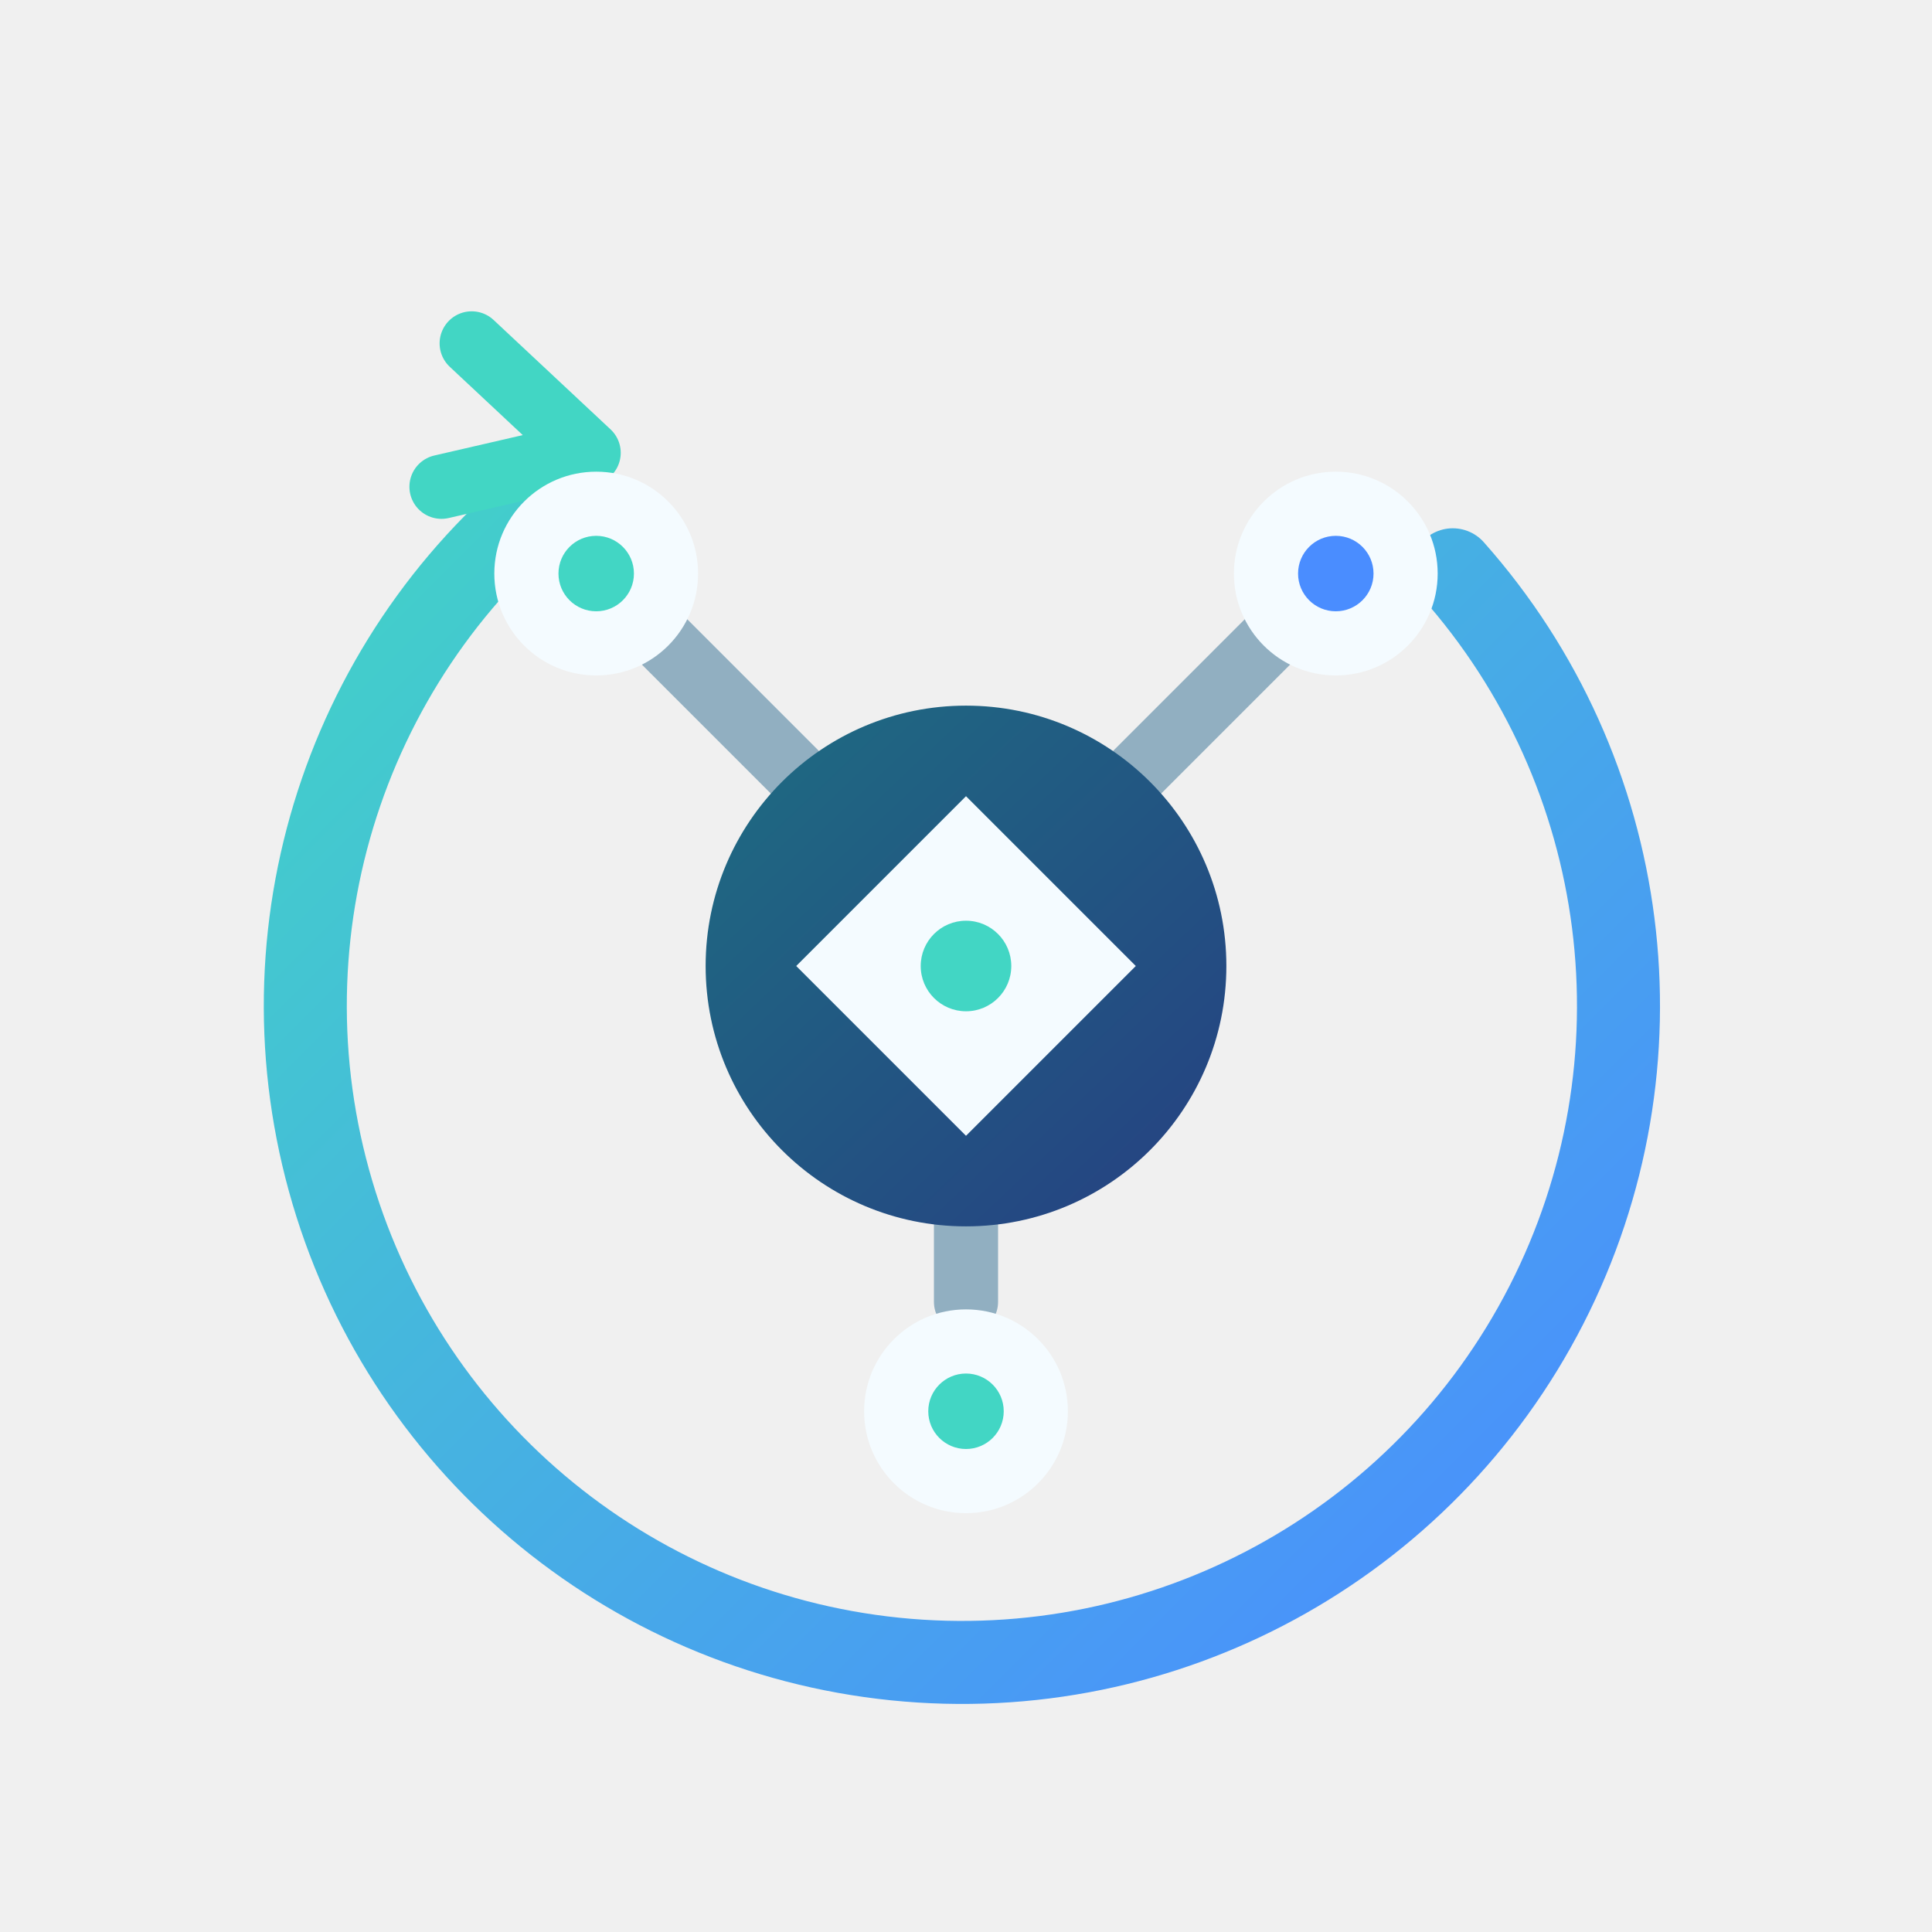
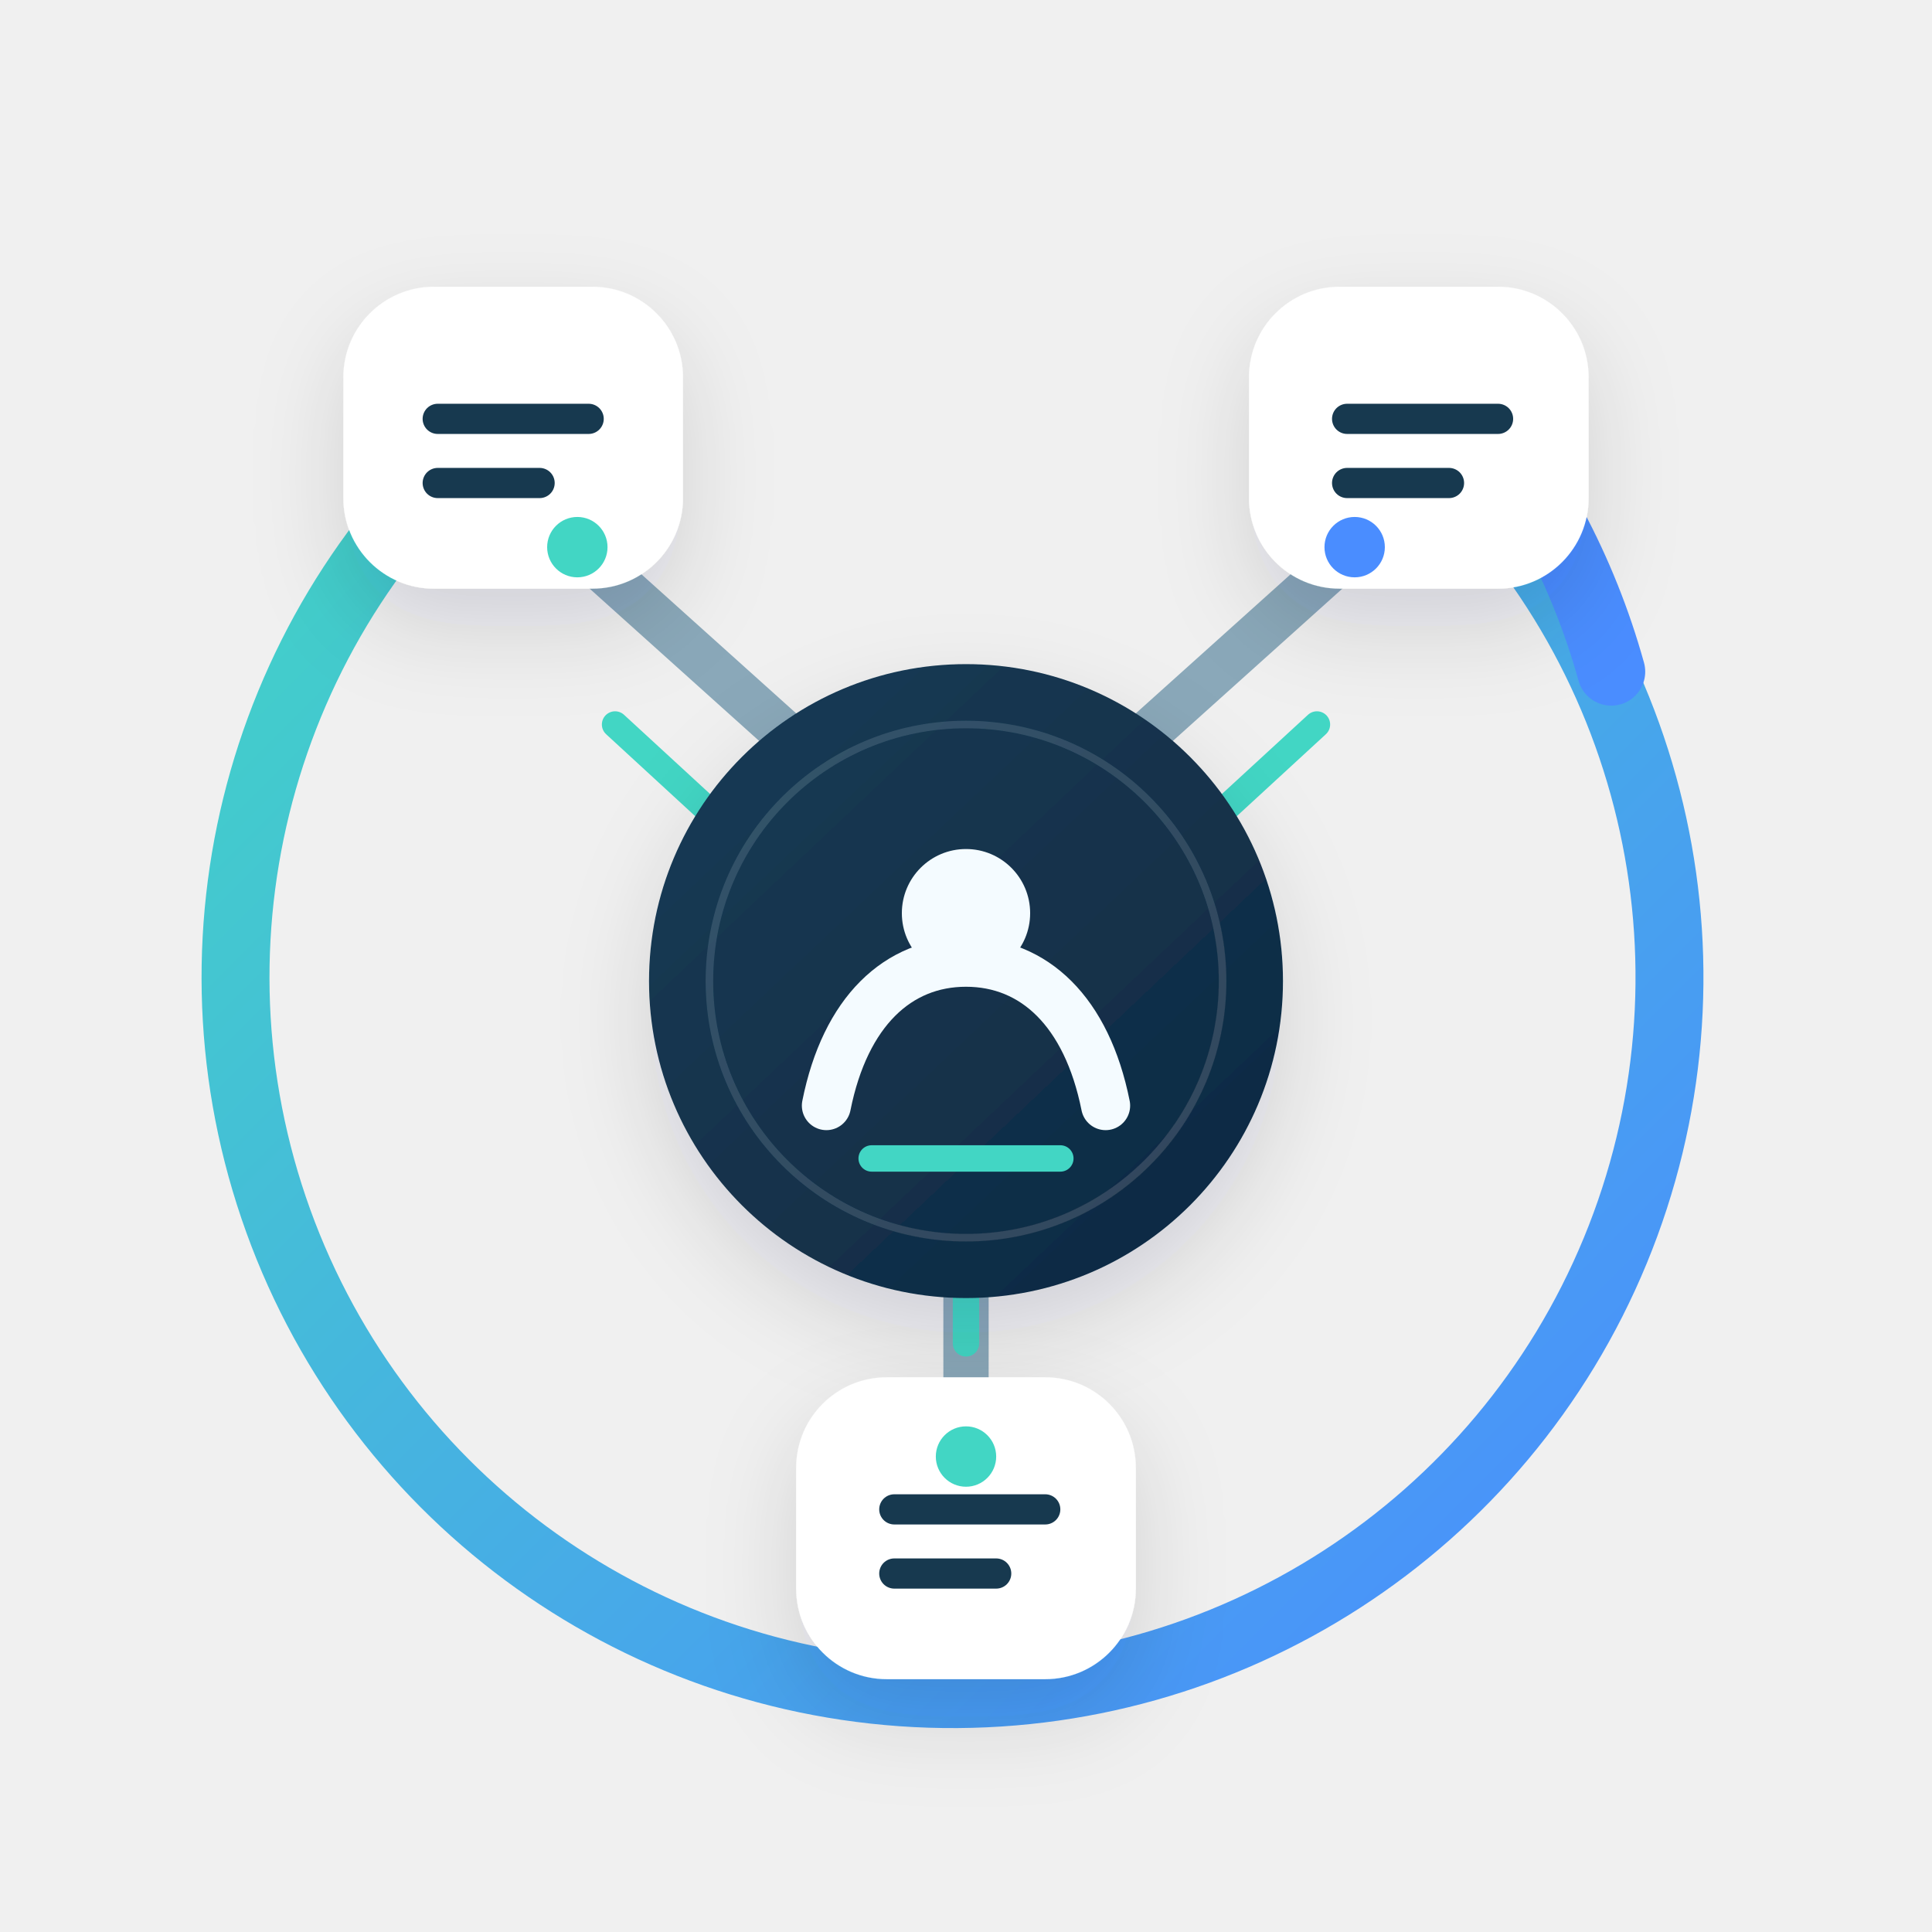
<svg xmlns="http://www.w3.org/2000/svg" viewBox="0 0 512 512" role="img" aria-labelledby="title description">
  <defs>
-     <linearGradient id="orbit" x1="92" y1="92" x2="420" y2="420" gradientUnits="userSpaceOnUse">
+     <linearGradient id="ring" x1="78" y1="78" x2="434" y2="434" gradientUnits="userSpaceOnUse">
      <stop stop-color="#42D6C4" />
      <stop offset="1" stop-color="#4A8DFF" />
    </linearGradient>
-     <linearGradient id="core" x1="190" y1="184" x2="326" y2="328" gradientUnits="userSpaceOnUse">
-       <stop stop-color="#1E6D82" />
-       <stop offset="1" stop-color="#263F82" />
+     <linearGradient id="hub" x1="186" y1="178" x2="326" y2="326" gradientUnits="userSpaceOnUse">
+       <stop stop-color="#153B55" />
+       <stop offset="1" stop-color="#102A43" />
    </linearGradient>
+     <filter id="shadow" x="-30%" y="-30%" width="160%" height="170%" color-interpolation-filters="sRGB">
+       <feDropShadow dx="0" dy="10" stdDeviation="12" flood-color="#0B2338" flood-opacity=".13" />
+     </filter>
  </defs>
-   <path d="M385 151a174 174 0 1 1-234-24" fill="none" stroke="url(#orbit)" stroke-width="22" stroke-linecap="round" />
-   <path d="m125 91 31 29-39 9" fill="none" stroke="#42D6C4" stroke-width="17" stroke-linecap="round" stroke-linejoin="round" />
-   <path d="m172 166 57 57m111-57-57 57m-27 122v-79" fill="none" stroke="#91AFC1" stroke-width="17" stroke-linecap="round" />
-   <circle cx="256" cy="256" r="69" fill="url(#core)" />
-   <path d="m256 211 45 45-45 45-45-45z" fill="#F4FBFF" />
-   <circle cx="256" cy="256" r="12" fill="#42D6C4" />
-   <circle cx="158" cy="152" r="27" fill="#F4FBFF" />
-   <circle cx="354" cy="152" r="27" fill="#F4FBFF" />
-   <circle cx="256" cy="374" r="27" fill="#F4FBFF" />
-   <circle cx="158" cy="152" r="10" fill="#42D6C4" />
-   <circle cx="354" cy="152" r="10" fill="#4A8DFF" />
-   <circle cx="256" cy="374" r="10" fill="#42D6C4" />
+   <path d="M382 120a190 190 0 1 1-250-8" fill="none" stroke="url(#ring)" stroke-width="18" stroke-linecap="round" />
+   <path d="m104 92 37 4-14 34" fill="none" stroke="#42D6C4" stroke-width="15" stroke-linecap="round" stroke-linejoin="round" />
+   <path d="M388 105a190 190 0 0 1 39 73" fill="none" stroke="#4A8DFF" stroke-width="18" stroke-linecap="round" />
+   <path d="M222 207 153 145M290 207l69-62M256 321v66" fill="none" stroke="#8AA8B9" stroke-width="12" stroke-linecap="round" />
+   <path d="M213 238 163 192M299 238l50-46M256 316v40" fill="none" stroke="#42D6C4" stroke-width="7" stroke-linecap="round" />
+   <g filter="url(#shadow)">
+     <circle cx="256" cy="260" r="84" fill="url(#hub)" />
+     <circle cx="256" cy="260" r="68" fill="none" stroke="#FFFFFF" stroke-opacity=".13" stroke-width="2" />
+   </g>
+   <circle cx="256" cy="242" r="17" fill="#F4FBFF" />
+   <path d="M219 293c5-25 19-38 37-38s32 13 37 38" fill="none" stroke="#F4FBFF" stroke-width="13" stroke-linecap="round" />
+   <path d="M231 307h50" stroke="#42D6C4" stroke-width="7" stroke-linecap="round" />
+   <g filter="url(#shadow)">
+     <rect x="91" y="76" width="90" height="80" rx="24" fill="#FFFFFF" />
+     <rect x="331" y="76" width="90" height="80" rx="24" fill="#FFFFFF" />
+     <rect x="211" y="365" width="90" height="80" rx="24" fill="#FFFFFF" />
+   </g>
+   <g fill="none" stroke="#17394F" stroke-width="8" stroke-linecap="round" stroke-linejoin="round">
+     <path d="M116 111h40M116 128h27" />
+     <path d="M357 111h40M357 128h27" />
+     <path d="M237 400h40M237 417h27" />
+   </g>
+   <circle cx="153" cy="145" r="8" fill="#42D6C4" />
+   <circle cx="359" cy="145" r="8" fill="#4A8DFF" />
+   <circle cx="256" cy="386" r="8" fill="#42D6C4" />
</svg>
